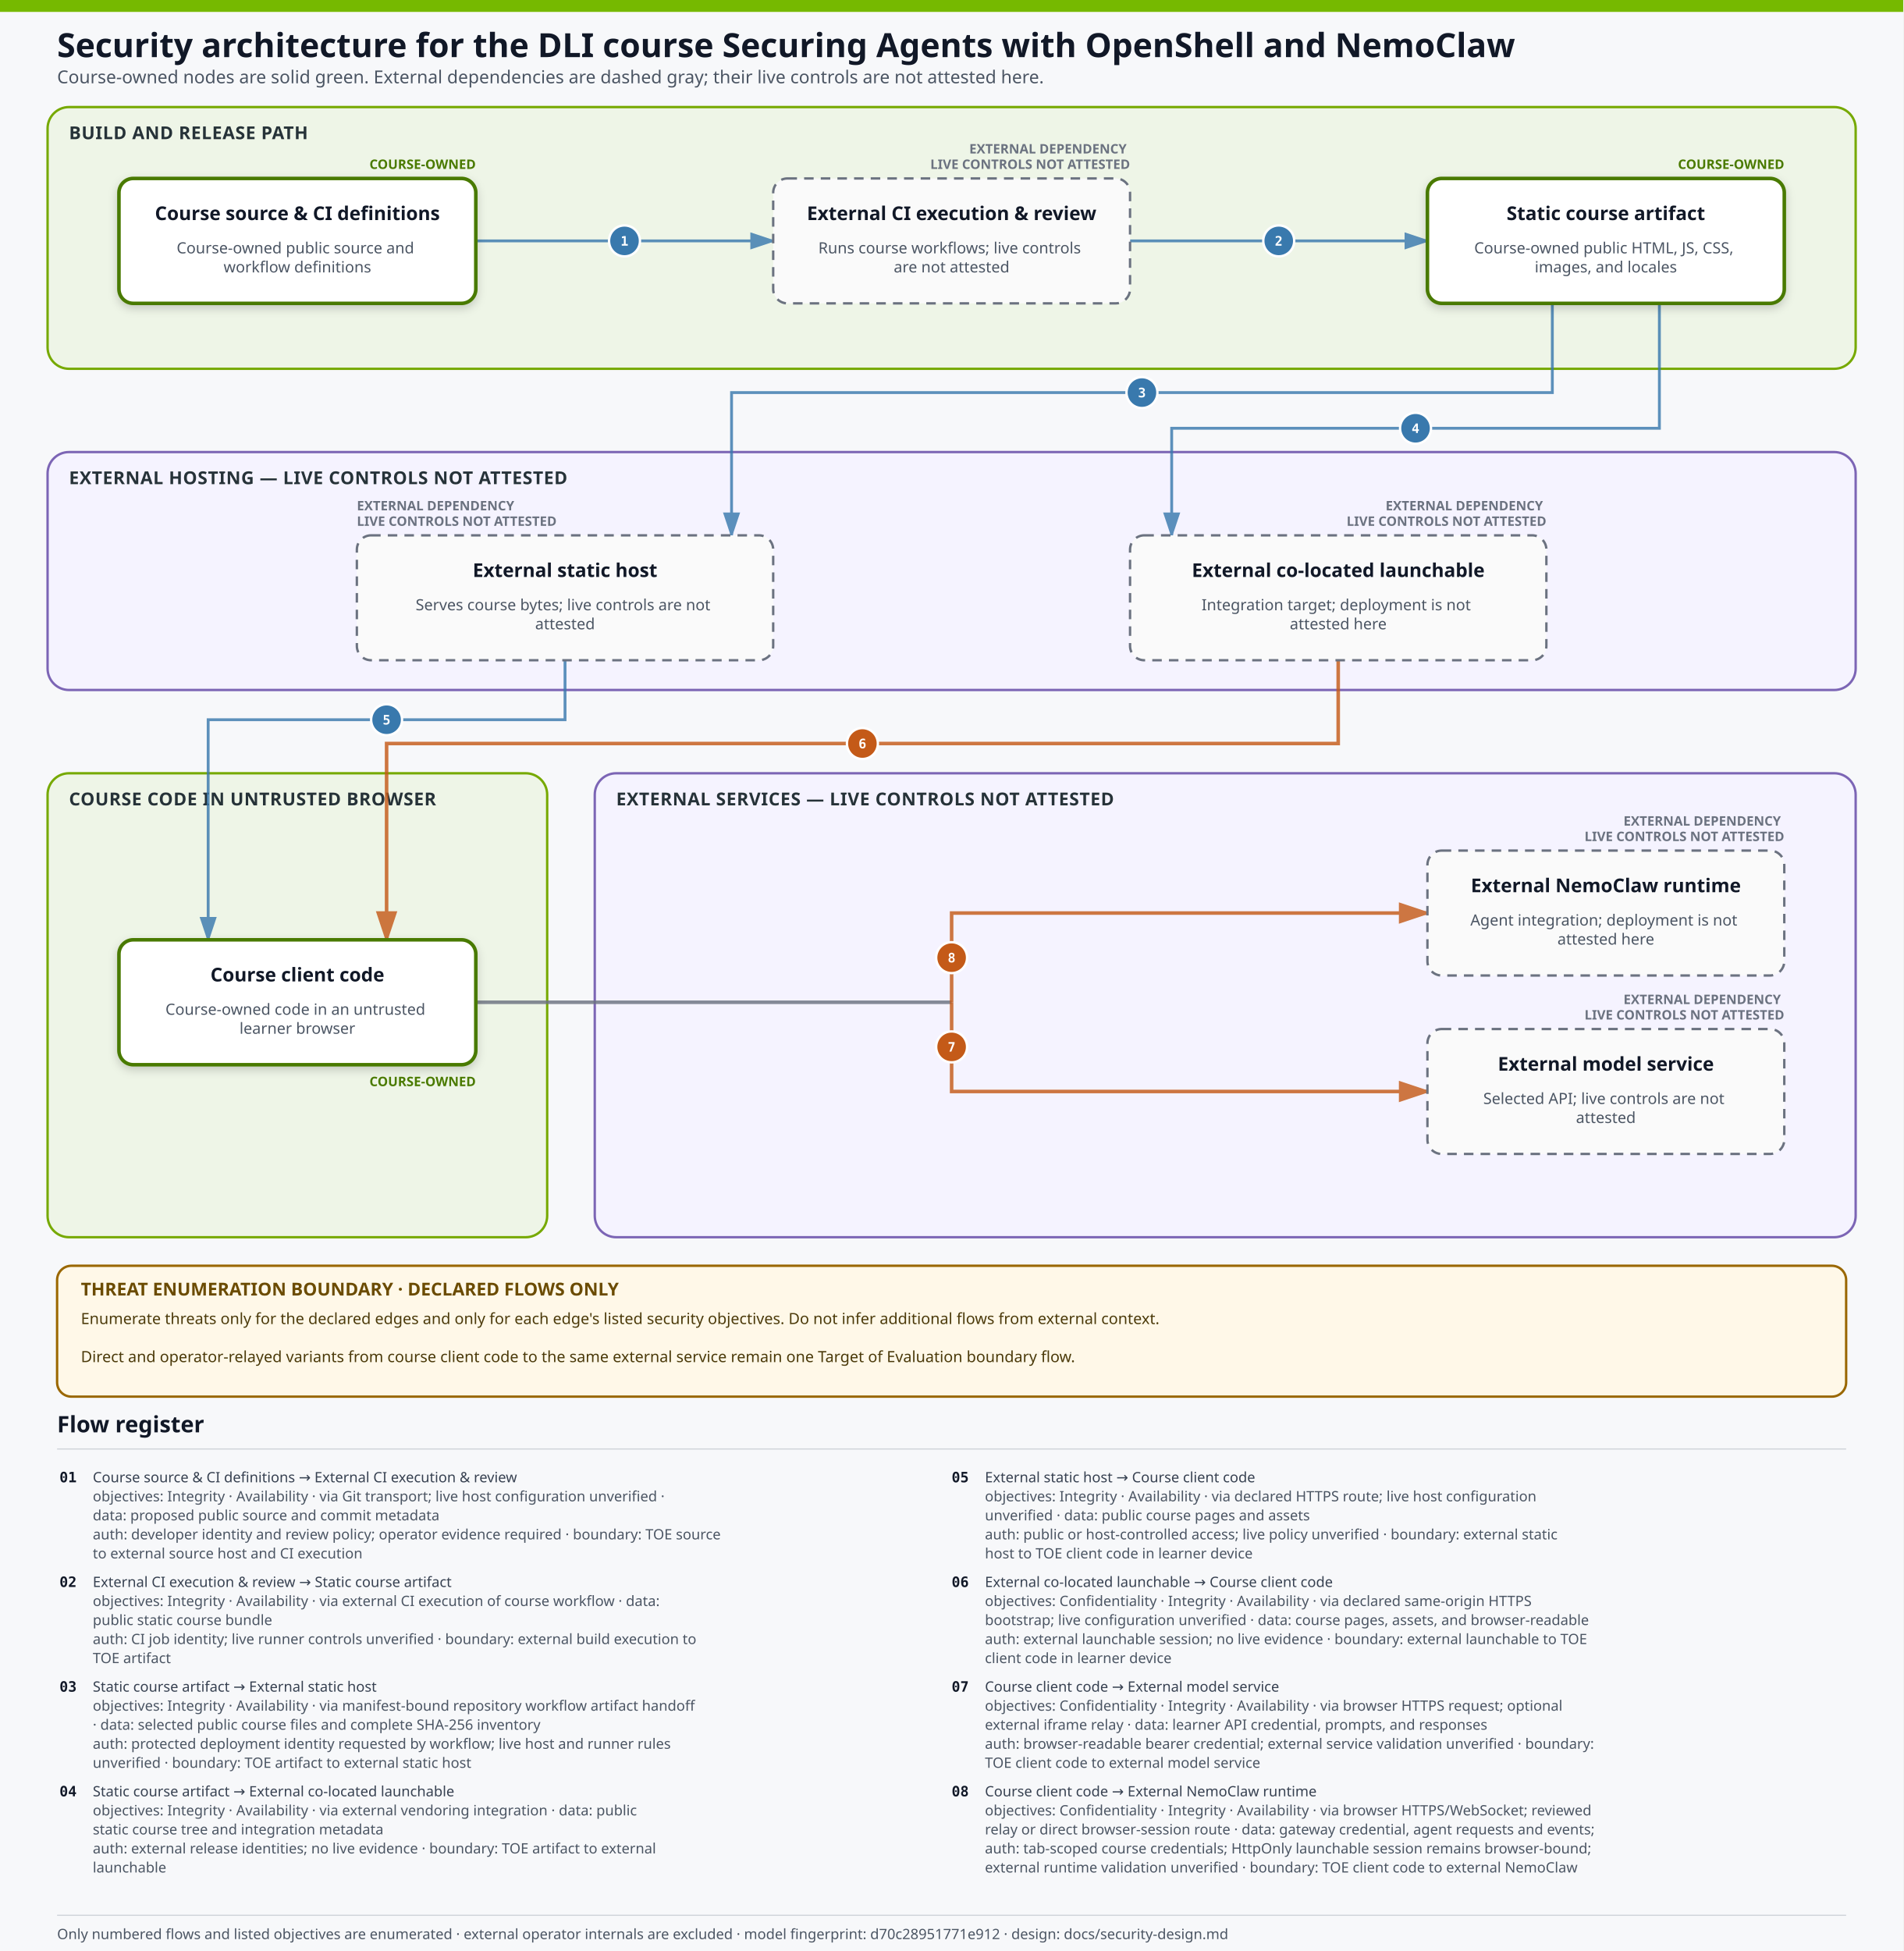
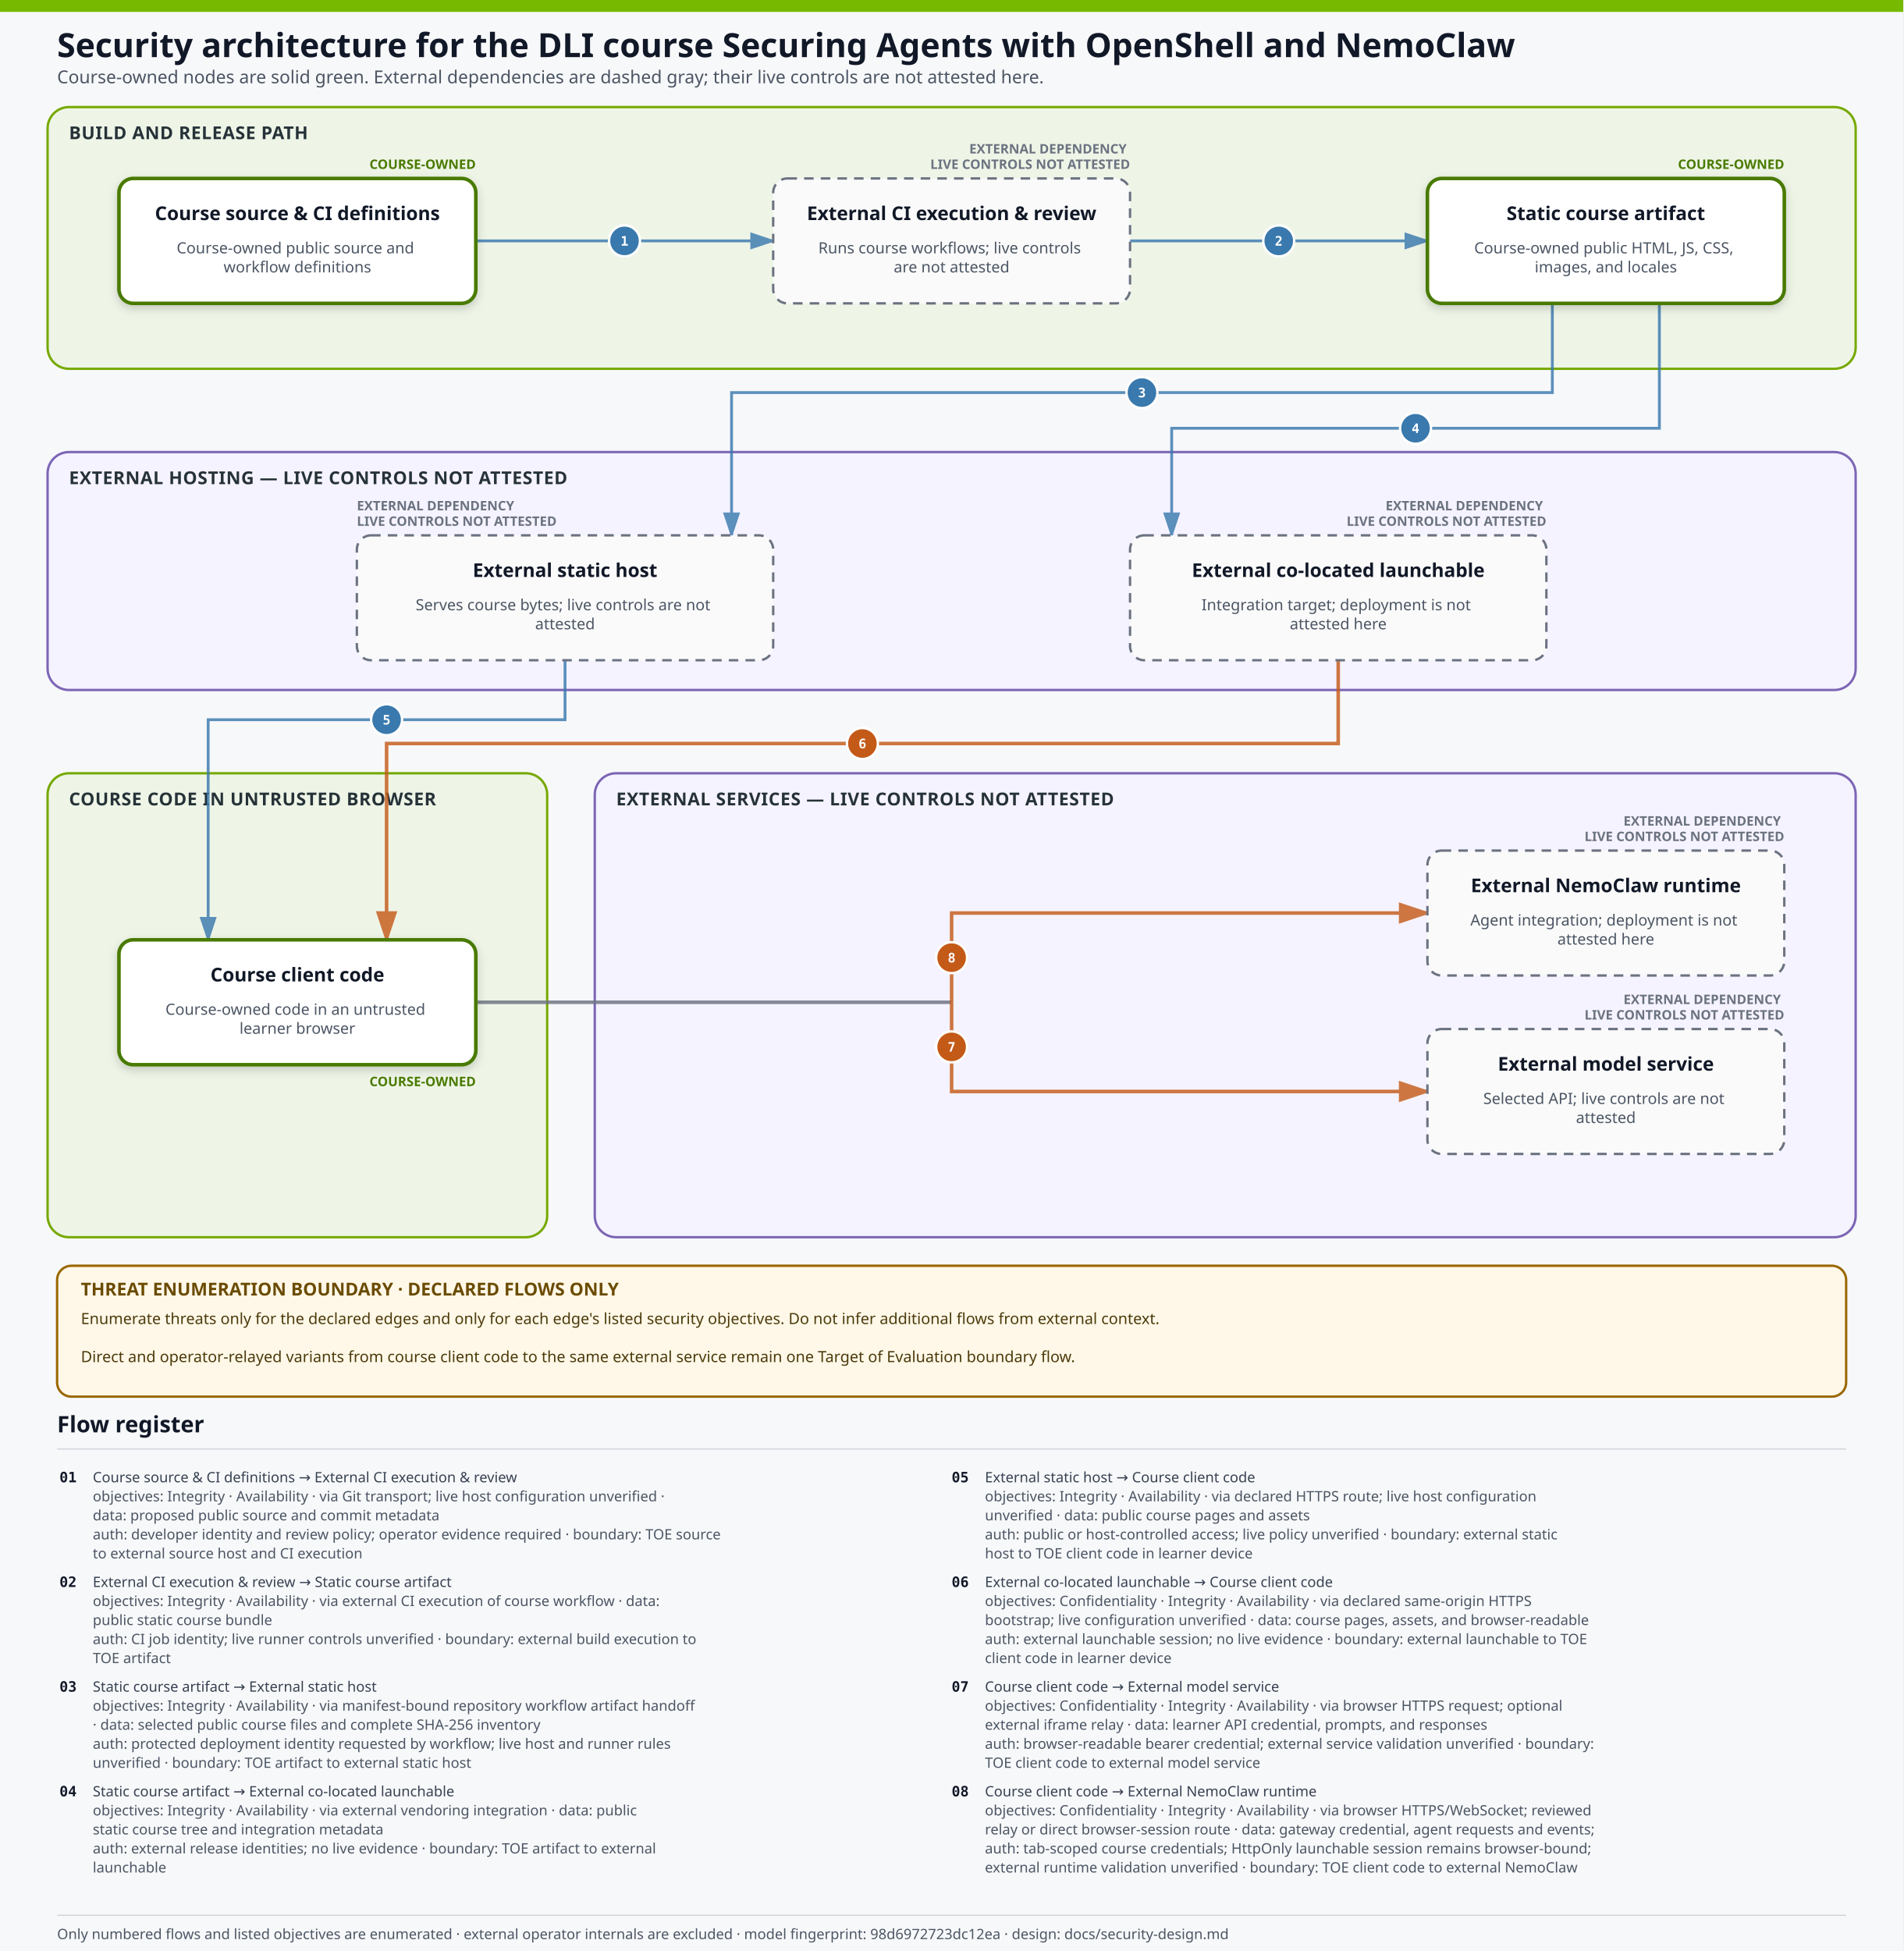
<svg xmlns="http://www.w3.org/2000/svg" viewBox="0 0 1600 1640" role="img" aria-labelledby="title desc" data-architecture-schema="nemoclaw-security-architecture/2">
  <defs>
    <marker id="arrow" markerWidth="10" markerHeight="10" refX="8" refY="3" orient="auto" markerUnits="strokeWidth">
      <path d="M0,0 L0,6 L9,3 z" fill="context-stroke" />
    </marker>
    <filter id="shadow" x="-10%" y="-10%" width="120%" height="130%">
      <feDropShadow dx="0" dy="3" stdDeviation="4" flood-opacity=".18" />
    </filter>
  </defs>
  <style>
  .bg{fill:#f7f8fa}.title{font:700 28px system-ui,sans-serif;fill:#111827}.subtitle{font:15px system-ui,sans-serif;fill:#4b5563}
  .zone{stroke-width:2;rx:18}.zone.supply{fill:#eef5e7;stroke:#76a900}.zone.external{fill:#f5f3ff;stroke:#7c65b5}.zone.gateway{fill:#eef6ff;stroke:#3979ad}.zone.internal{fill:#edf8f1;stroke:#37805a}.zone.host{fill:#fff4e8;stroke:#bf6b24}
  .zone-label{font:700 15px system-ui,sans-serif;letter-spacing:.4px;fill:#263238}.node{fill:#fff;stroke:#4b5563;stroke-width:2;rx:12;filter:url(#shadow)}
  .node.toe{stroke:#4a7a00;stroke-width:3}.node.external-context{fill:#fafafa;stroke:#6b7280;stroke-dasharray:8 6;filter:none}.node.privileged{stroke:#c45a18;stroke-width:3}.node.conditional{stroke-dasharray:8 6}.node-label{font:700 16px system-ui,sans-serif;fill:#111827}.node-detail{font:13px system-ui,sans-serif;fill:#4b5563}
  .ownership-toe{font:700 11px system-ui,sans-serif;fill:#4a7a00}.ownership-external{font:700 11px system-ui,sans-serif;fill:#6b7280}
  .edge{fill:none;stroke:#3979ad;stroke-width:2.4;opacity:.82;marker-end:url(#arrow)}.edge.sensitive{stroke:#c45a18;stroke-width:3}.edge.conditional{stroke-dasharray:8 6}
  .trunk{fill:none;stroke:#3979ad;stroke-width:3;opacity:.82}.trunk.neutral{stroke:#6b7280}
  .edge-id{font:700 11px ui-monospace,monospace;fill:#fff}.edge-badge{fill:#3979ad;stroke:#fff;stroke-width:2}.edge-badge.sensitive{fill:#c45a18}
  .legend-title{font:700 19px system-ui,sans-serif;fill:#111827}.legend-text{font:12px system-ui,sans-serif;fill:#374151}.legend-id{font:700 12px ui-monospace,monospace;fill:#111827}
  .scope-box{fill:#fff8e8;stroke:#9a6700;stroke-width:2;rx:12}.scope-title{font:700 15px system-ui,sans-serif;fill:#6b4b00}.scope-text{font:13px system-ui,sans-serif;fill:#4b3a0a}
  .note{font:12px system-ui,sans-serif;fill:#4b5563}.rail{fill:#76b900}
</style>
  <rect class="bg" width="1600" height="1640" />
  <rect class="rail" x="0" y="0" width="1600" height="10" />
  <text class="title" x="48" y="48">Security architecture for the DLI course Securing Agents with OpenShell and NemoClaw</text>
  <text class="subtitle" x="48" y="70">Course-owned nodes are solid green. External dependencies are dashed gray; their live controls are not attested here.</text>
  <rect class="zone supply" x="40" y="90" width="1520" height="220" />
  <text class="zone-label" x="58" y="117">BUILD AND RELEASE PATH</text>
  <rect class="zone external" x="40" y="380" width="1520" height="200" />
  <text class="zone-label" x="58" y="407">EXTERNAL HOSTING — LIVE CONTROLS NOT ATTESTED</text>
  <rect class="zone supply" x="40" y="650" width="420" height="390" />
  <text class="zone-label" x="58" y="677">COURSE CODE IN UNTRUSTED BROWSER</text>
  <rect class="zone external" x="500" y="650" width="1060" height="390" />
  <text class="zone-label" x="518" y="677">EXTERNAL SERVICES — LIVE CONTROLS NOT ATTESTED</text>
  <polyline class="trunk neutral" points="400,842.5 800,842.5" />
  <polyline class="edge" points="400,202.5 525,202.5 525,202.5 650,202.5" />
  <polyline class="edge" points="950,202.5 1075,202.5 1075,202.5 1200,202.5" />
  <polyline class="edge" points="1305,255 1305,330 615,330 615,450" />
  <polyline class="edge" points="1395,255 1395,360 985,360 985,450" />
  <polyline class="edge" points="475,555 475,605 175,605 175,790" />
  <polyline class="edge sensitive" points="1125,555 1125,625 325,625 325,790" />
  <polyline class="edge sensitive" points="800,842.5 800,917.5 1200,917.5" />
  <polyline class="edge sensitive" points="800,842.5 800,767.5 1200,767.5" />
  <circle class="edge-badge" cx="525" cy="202.5" r="13" />
  <text class="edge-id" x="525" y="206.5" text-anchor="middle">1</text>
  <circle class="edge-badge" cx="1075" cy="202.5" r="13" />
  <text class="edge-id" x="1075" y="206.5" text-anchor="middle">2</text>
  <circle class="edge-badge" cx="960" cy="330" r="13" />
  <text class="edge-id" x="960" y="334" text-anchor="middle">3</text>
  <circle class="edge-badge" cx="1190" cy="360" r="13" />
  <text class="edge-id" x="1190" y="364" text-anchor="middle">4</text>
  <circle class="edge-badge" cx="325" cy="605" r="13" />
  <text class="edge-id" x="325" y="609" text-anchor="middle">5</text>
  <circle class="edge-badge sensitive" cx="725" cy="625" r="13" />
  <text class="edge-id" x="725" y="629" text-anchor="middle">6</text>
  <circle class="edge-badge sensitive" cx="800" cy="880" r="13" />
  <text class="edge-id" x="800" y="884" text-anchor="middle">7</text>
  <circle class="edge-badge sensitive" cx="800" cy="805" r="13" />
  <text class="edge-id" x="800" y="809" text-anchor="middle">8</text>
  <rect class="node toe" x="100" y="150" width="300" height="105" />
  <text class="ownership-toe" x="400" y="142" text-anchor="end">COURSE-OWNED</text>
  <text x="250" y="185" text-anchor="middle" class="node-label">
    <tspan x="250" dy="0">Course source &amp; CI definitions</tspan>
  </text>
  <text x="250" y="213" text-anchor="middle" class="node-detail">
    <tspan x="250" dy="0">Course-owned public source and</tspan>
    <tspan x="250" dy="16">workflow definitions</tspan>
  </text>
  <rect class="node external-context" x="650" y="150" width="300" height="105" />
  <text x="950" y="129" text-anchor="end" class="ownership-external">
    <tspan x="950" dy="0">EXTERNAL DEPENDENCY</tspan>
    <tspan x="950" dy="13">LIVE CONTROLS NOT ATTESTED</tspan>
  </text>
  <text x="800" y="185" text-anchor="middle" class="node-label">
    <tspan x="800" dy="0">External CI execution &amp; review</tspan>
  </text>
  <text x="800" y="213" text-anchor="middle" class="node-detail">
    <tspan x="800" dy="0">Runs course workflows; live controls</tspan>
    <tspan x="800" dy="16">are not attested</tspan>
  </text>
  <rect class="node toe" x="1200" y="150" width="300" height="105" />
  <text class="ownership-toe" x="1500" y="142" text-anchor="end">COURSE-OWNED</text>
  <text x="1350" y="185" text-anchor="middle" class="node-label">
    <tspan x="1350" dy="0">Static course artifact</tspan>
  </text>
  <text x="1350" y="213" text-anchor="middle" class="node-detail">
    <tspan x="1350" dy="0">Course-owned public HTML, JS, CSS,</tspan>
    <tspan x="1350" dy="16">images, and locales</tspan>
  </text>
  <rect class="node external-context" x="300" y="450" width="350" height="105" />
  <text x="300" y="429" text-anchor="start" class="ownership-external">
    <tspan x="300" dy="0">EXTERNAL DEPENDENCY</tspan>
    <tspan x="300" dy="13">LIVE CONTROLS NOT ATTESTED</tspan>
  </text>
  <text x="475" y="485" text-anchor="middle" class="node-label">
    <tspan x="475" dy="0">External static host</tspan>
  </text>
  <text x="475" y="513" text-anchor="middle" class="node-detail">
    <tspan x="475" dy="0">Serves course bytes; live controls are not</tspan>
    <tspan x="475" dy="16">attested</tspan>
  </text>
  <rect class="node external-context" x="950" y="450" width="350" height="105" />
  <text x="1300" y="429" text-anchor="end" class="ownership-external">
    <tspan x="1300" dy="0">EXTERNAL DEPENDENCY</tspan>
    <tspan x="1300" dy="13">LIVE CONTROLS NOT ATTESTED</tspan>
  </text>
  <text x="1125" y="485" text-anchor="middle" class="node-label">
    <tspan x="1125" dy="0">External co-located launchable</tspan>
  </text>
  <text x="1125" y="513" text-anchor="middle" class="node-detail">
    <tspan x="1125" dy="0">Integration target; deployment is not</tspan>
    <tspan x="1125" dy="16">attested here</tspan>
  </text>
  <rect class="node toe" x="100" y="790" width="300" height="105" />
  <text class="ownership-toe" x="400" y="913" text-anchor="end">COURSE-OWNED</text>
  <text x="250" y="825" text-anchor="middle" class="node-label">
    <tspan x="250" dy="0">Course client code</tspan>
  </text>
  <text x="250" y="853" text-anchor="middle" class="node-detail">
    <tspan x="250" dy="0">Course-owned code in an untrusted</tspan>
    <tspan x="250" dy="16">learner browser</tspan>
  </text>
  <rect class="node external-context" x="1200" y="865" width="300" height="105" />
  <text x="1500" y="844" text-anchor="end" class="ownership-external">
    <tspan x="1500" dy="0">EXTERNAL DEPENDENCY</tspan>
    <tspan x="1500" dy="13">LIVE CONTROLS NOT ATTESTED</tspan>
  </text>
  <text x="1350" y="900" text-anchor="middle" class="node-label">
    <tspan x="1350" dy="0">External model service</tspan>
  </text>
  <text x="1350" y="928" text-anchor="middle" class="node-detail">
    <tspan x="1350" dy="0">Selected API; live controls are not</tspan>
    <tspan x="1350" dy="16">attested</tspan>
  </text>
  <rect class="node external-context" x="1200" y="715" width="300" height="105" />
  <text x="1500" y="694" text-anchor="end" class="ownership-external">
    <tspan x="1500" dy="0">EXTERNAL DEPENDENCY</tspan>
    <tspan x="1500" dy="13">LIVE CONTROLS NOT ATTESTED</tspan>
  </text>
  <text x="1350" y="750" text-anchor="middle" class="node-label">
    <tspan x="1350" dy="0">External NemoClaw runtime</tspan>
  </text>
  <text x="1350" y="778" text-anchor="middle" class="node-detail">
    <tspan x="1350" dy="0">Agent integration; deployment is not</tspan>
    <tspan x="1350" dy="16">attested here</tspan>
  </text>
  <rect class="scope-box" x="48" y="1064" width="1504" height="110" />
  <text class="scope-title" x="68" y="1089">THREAT ENUMERATION BOUNDARY · DECLARED FLOWS ONLY</text>
  <text x="68" y="1113" text-anchor="start" class="scope-text">
    <tspan x="68" dy="0">Enumerate threats only for the declared edges and only for each edge's listed security objectives. Do not infer additional flows from external context.</tspan>
  </text>
  <text x="68" y="1145" text-anchor="start" class="scope-text">
    <tspan x="68" dy="0">Direct and operator-relayed variants from course client code to the same external service remain one Target of Evaluation boundary flow.</tspan>
  </text>
  <text class="legend-title" x="48" y="1204">Flow register</text>
  <line x1="48" y1="1218" x2="1552" y2="1218" stroke="#d1d5db" />
  <text class="legend-id" x="50" y="1246">01</text>
  <text x="78" y="1246" text-anchor="start" class="legend-text">
    <tspan x="78" dy="0">Course source &amp; CI definitions → External CI execution &amp; review</tspan>
  </text>
  <text x="78" y="1262" text-anchor="start" class="note">
    <tspan x="78" dy="0">objectives: Integrity · Availability · via Git transport; live host configuration unverified ·</tspan>
    <tspan x="78" dy="16">data: proposed public source and commit metadata</tspan>
  </text>
  <text x="78" y="1294" text-anchor="start" class="note">
    <tspan x="78" dy="0">auth: developer identity and review policy; operator evidence required · boundary: TOE source</tspan>
    <tspan x="78" dy="16">to external source host and CI execution</tspan>
  </text>
  <text class="legend-id" x="50" y="1334">02</text>
  <text x="78" y="1334" text-anchor="start" class="legend-text">
    <tspan x="78" dy="0">External CI execution &amp; review → Static course artifact</tspan>
  </text>
  <text x="78" y="1350" text-anchor="start" class="note">
    <tspan x="78" dy="0">objectives: Integrity · Availability · via external CI execution of course workflow · data:</tspan>
    <tspan x="78" dy="16">public static course bundle</tspan>
  </text>
  <text x="78" y="1382" text-anchor="start" class="note">
    <tspan x="78" dy="0">auth: CI job identity; live runner controls unverified · boundary: external build execution to</tspan>
    <tspan x="78" dy="16">TOE artifact</tspan>
  </text>
  <text class="legend-id" x="50" y="1422">03</text>
  <text x="78" y="1422" text-anchor="start" class="legend-text">
    <tspan x="78" dy="0">Static course artifact → External static host</tspan>
  </text>
  <text x="78" y="1438" text-anchor="start" class="note">
    <tspan x="78" dy="0">objectives: Integrity · Availability · via manifest-bound repository workflow artifact handoff</tspan>
    <tspan x="78" dy="16">· data: selected public course files and complete SHA-256 inventory</tspan>
  </text>
  <text x="78" y="1470" text-anchor="start" class="note">
    <tspan x="78" dy="0">auth: protected deployment identity requested by workflow; live host and runner rules</tspan>
    <tspan x="78" dy="16">unverified · boundary: TOE artifact to external static host</tspan>
  </text>
  <text class="legend-id" x="50" y="1510">04</text>
  <text x="78" y="1510" text-anchor="start" class="legend-text">
    <tspan x="78" dy="0">Static course artifact → External co-located launchable</tspan>
  </text>
  <text x="78" y="1526" text-anchor="start" class="note">
    <tspan x="78" dy="0">objectives: Integrity · Availability · via external vendoring integration · data: public</tspan>
    <tspan x="78" dy="16">static course tree and integration metadata</tspan>
  </text>
  <text x="78" y="1558" text-anchor="start" class="note">
    <tspan x="78" dy="0">auth: external release identities; no live evidence · boundary: TOE artifact to external</tspan>
    <tspan x="78" dy="16">launchable</tspan>
  </text>
  <text class="legend-id" x="800" y="1246">05</text>
  <text x="828" y="1246" text-anchor="start" class="legend-text">
    <tspan x="828" dy="0">External static host → Course client code</tspan>
  </text>
  <text x="828" y="1262" text-anchor="start" class="note">
    <tspan x="828" dy="0">objectives: Integrity · Availability · via declared HTTPS route; live host configuration</tspan>
    <tspan x="828" dy="16">unverified · data: public course pages and assets</tspan>
  </text>
  <text x="828" y="1294" text-anchor="start" class="note">
    <tspan x="828" dy="0">auth: public or host-controlled access; live policy unverified · boundary: external static</tspan>
    <tspan x="828" dy="16">host to TOE client code in learner device</tspan>
  </text>
  <text class="legend-id" x="800" y="1334">06</text>
  <text x="828" y="1334" text-anchor="start" class="legend-text">
    <tspan x="828" dy="0">External co-located launchable → Course client code</tspan>
  </text>
  <text x="828" y="1350" text-anchor="start" class="note">
    <tspan x="828" dy="0">objectives: Confidentiality · Integrity · Availability · via declared same-origin HTTPS</tspan>
    <tspan x="828" dy="16">bootstrap; live configuration unverified · data: course pages, assets, and browser-readable</tspan>
  </text>
  <text x="828" y="1382" text-anchor="start" class="note">
    <tspan x="828" dy="0">auth: external launchable session; no live evidence · boundary: external launchable to TOE</tspan>
    <tspan x="828" dy="16">client code in learner device</tspan>
  </text>
  <text class="legend-id" x="800" y="1422">07</text>
  <text x="828" y="1422" text-anchor="start" class="legend-text">
    <tspan x="828" dy="0">Course client code → External model service</tspan>
  </text>
  <text x="828" y="1438" text-anchor="start" class="note">
    <tspan x="828" dy="0">objectives: Confidentiality · Integrity · Availability · via browser HTTPS request; optional</tspan>
    <tspan x="828" dy="16">external iframe relay · data: learner API credential, prompts, and responses</tspan>
  </text>
  <text x="828" y="1470" text-anchor="start" class="note">
    <tspan x="828" dy="0">auth: browser-readable bearer credential; external service validation unverified · boundary:</tspan>
    <tspan x="828" dy="16">TOE client code to external model service</tspan>
  </text>
  <text class="legend-id" x="800" y="1510">08</text>
  <text x="828" y="1510" text-anchor="start" class="legend-text">
    <tspan x="828" dy="0">Course client code → External NemoClaw runtime</tspan>
  </text>
  <text x="828" y="1526" text-anchor="start" class="note">
    <tspan x="828" dy="0">objectives: Confidentiality · Integrity · Availability · via browser HTTPS/WebSocket; reviewed</tspan>
    <tspan x="828" dy="16">relay or direct browser-session route · data: gateway credential, agent requests and events;</tspan>
  </text>
  <text x="828" y="1558" text-anchor="start" class="note">
    <tspan x="828" dy="0">auth: tab-scoped course credentials; HttpOnly launchable session remains browser-bound;</tspan>
    <tspan x="828" dy="16">external runtime validation unverified · boundary: TOE client code to external NemoClaw</tspan>
  </text>
  <line x1="48" y1="1610" x2="1552" y2="1610" stroke="#d1d5db" />
-   <text class="note" x="48" y="1630">Only numbered flows and listed objectives are enumerated · external operator internals are excluded · model fingerprint: d70c28951771e912 · design: docs/security-design.md</text>
+   <text class="note" x="48" y="1630">Only numbered flows and listed objectives are enumerated · external operator internals are excluded · model fingerprint: 98d6972723dc12ea · design: docs/security-design.md</text>
</svg>
